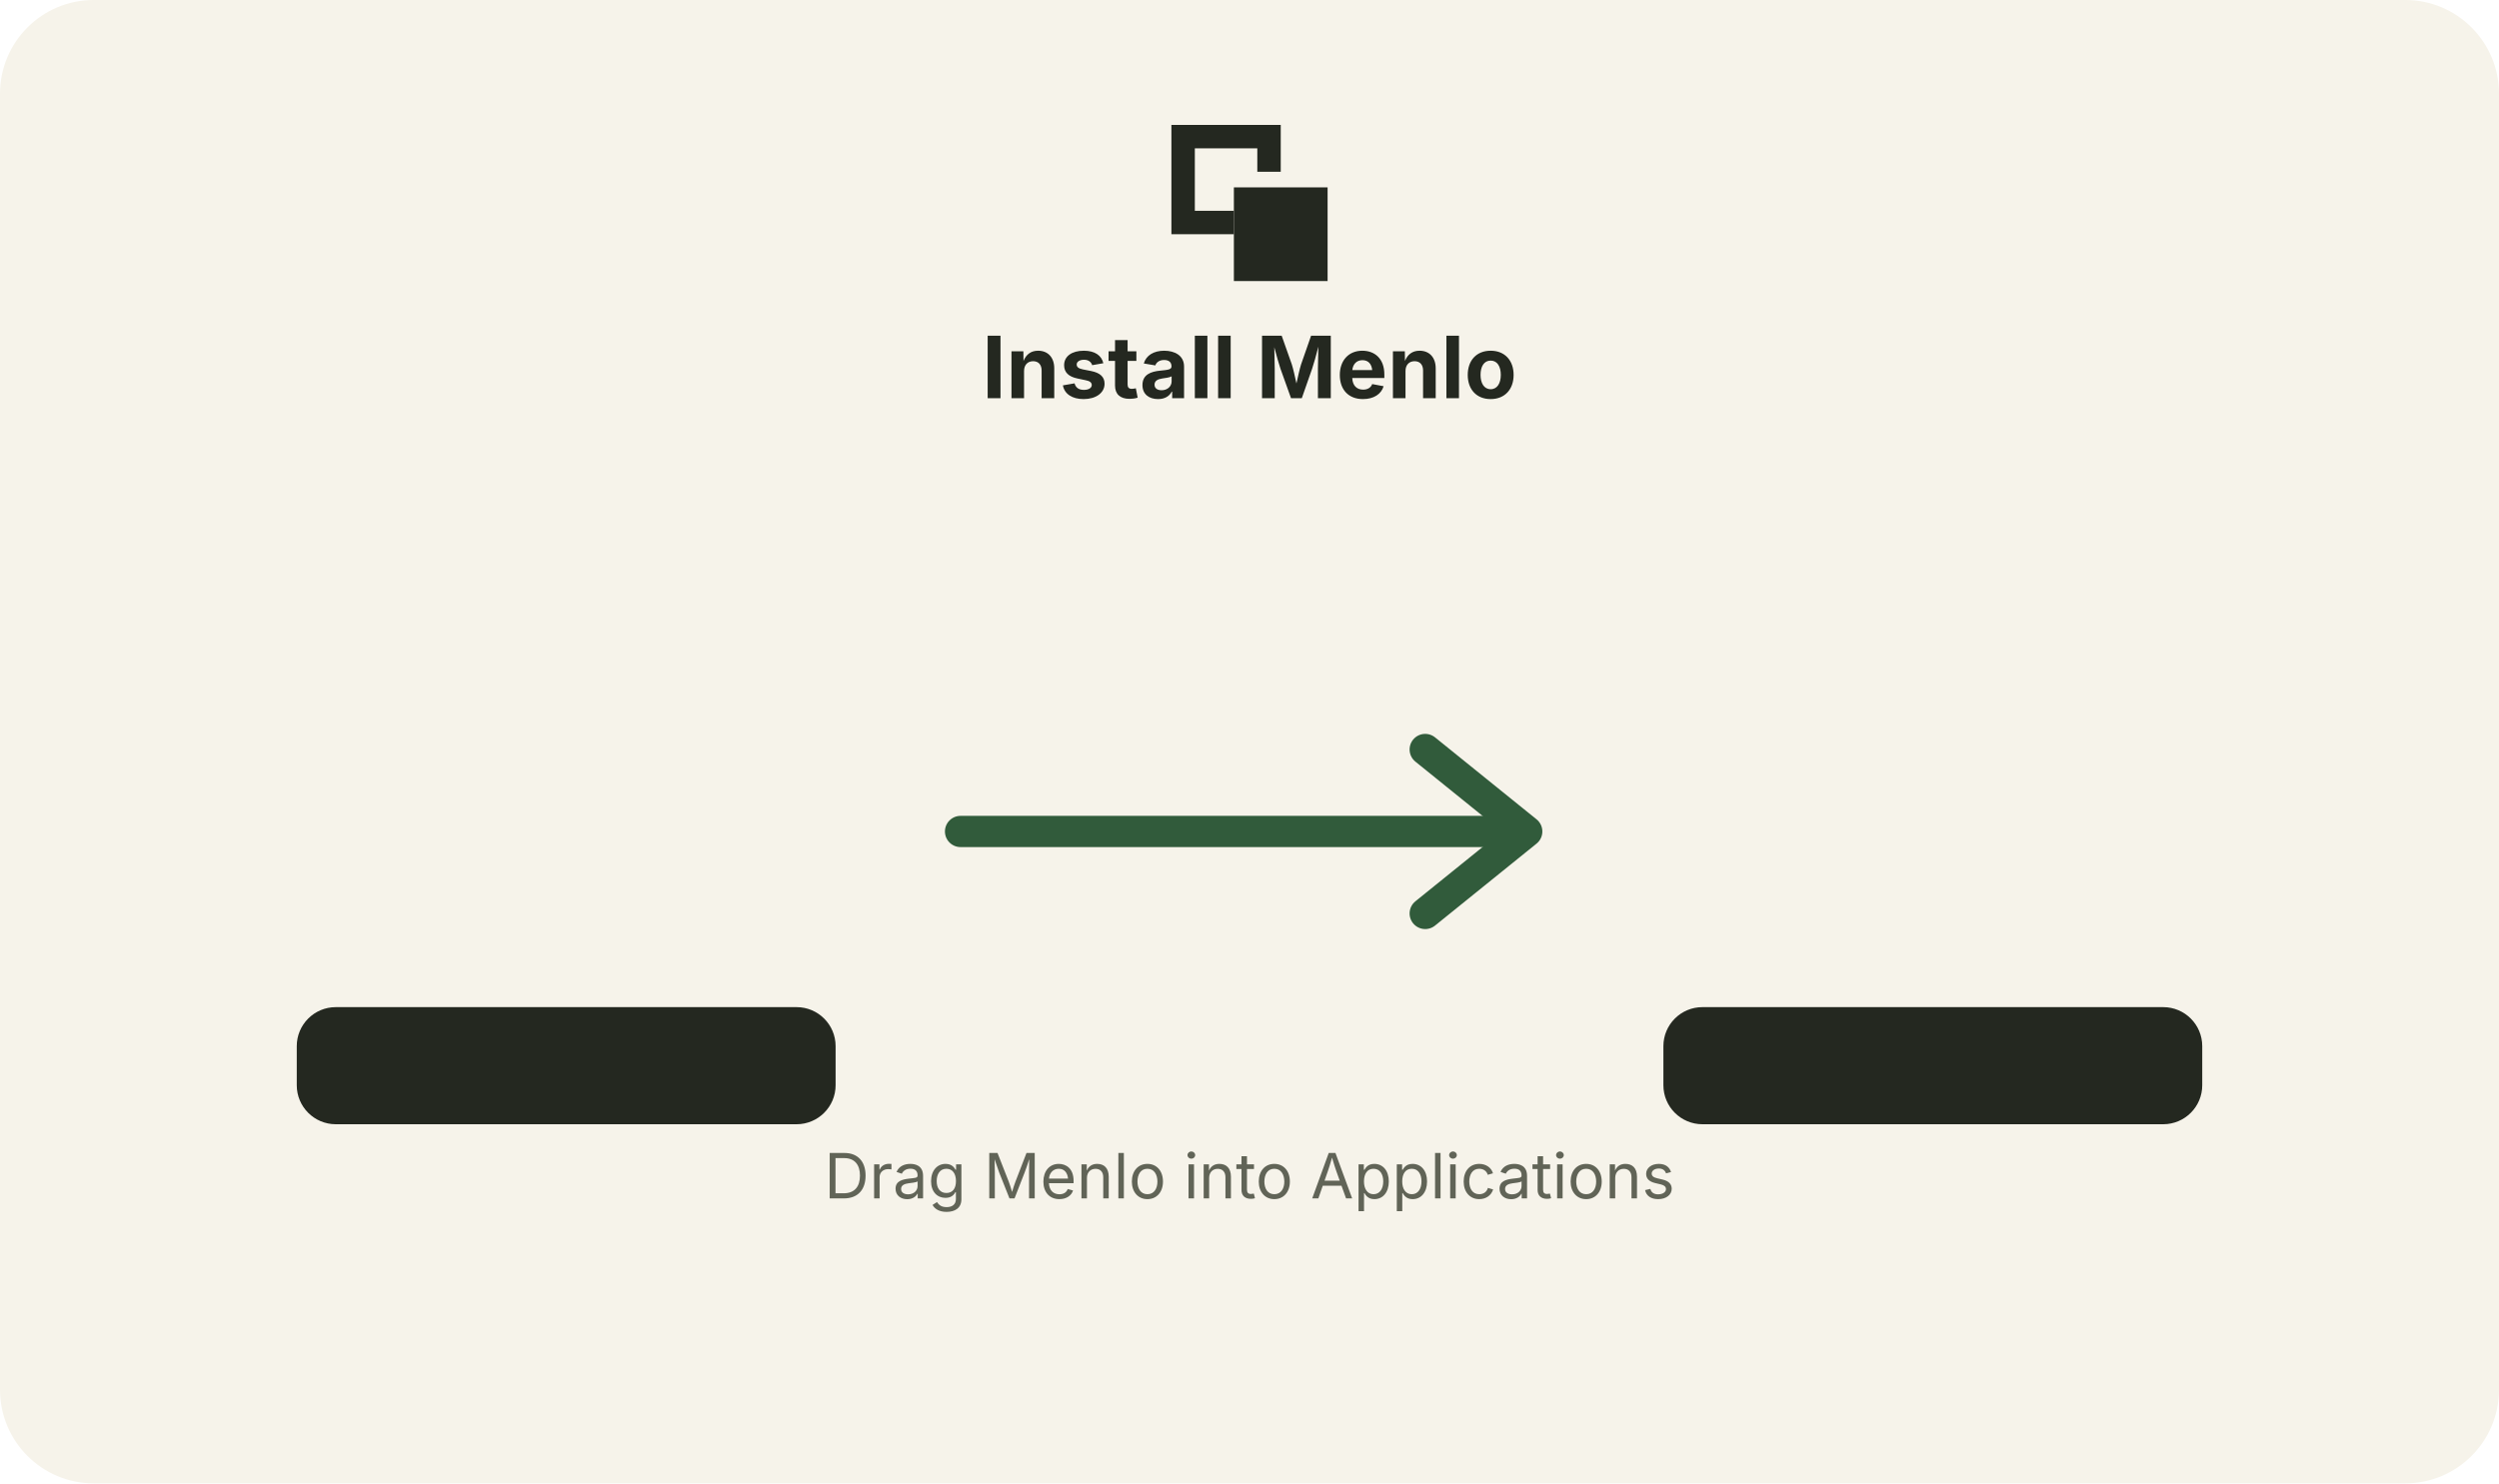
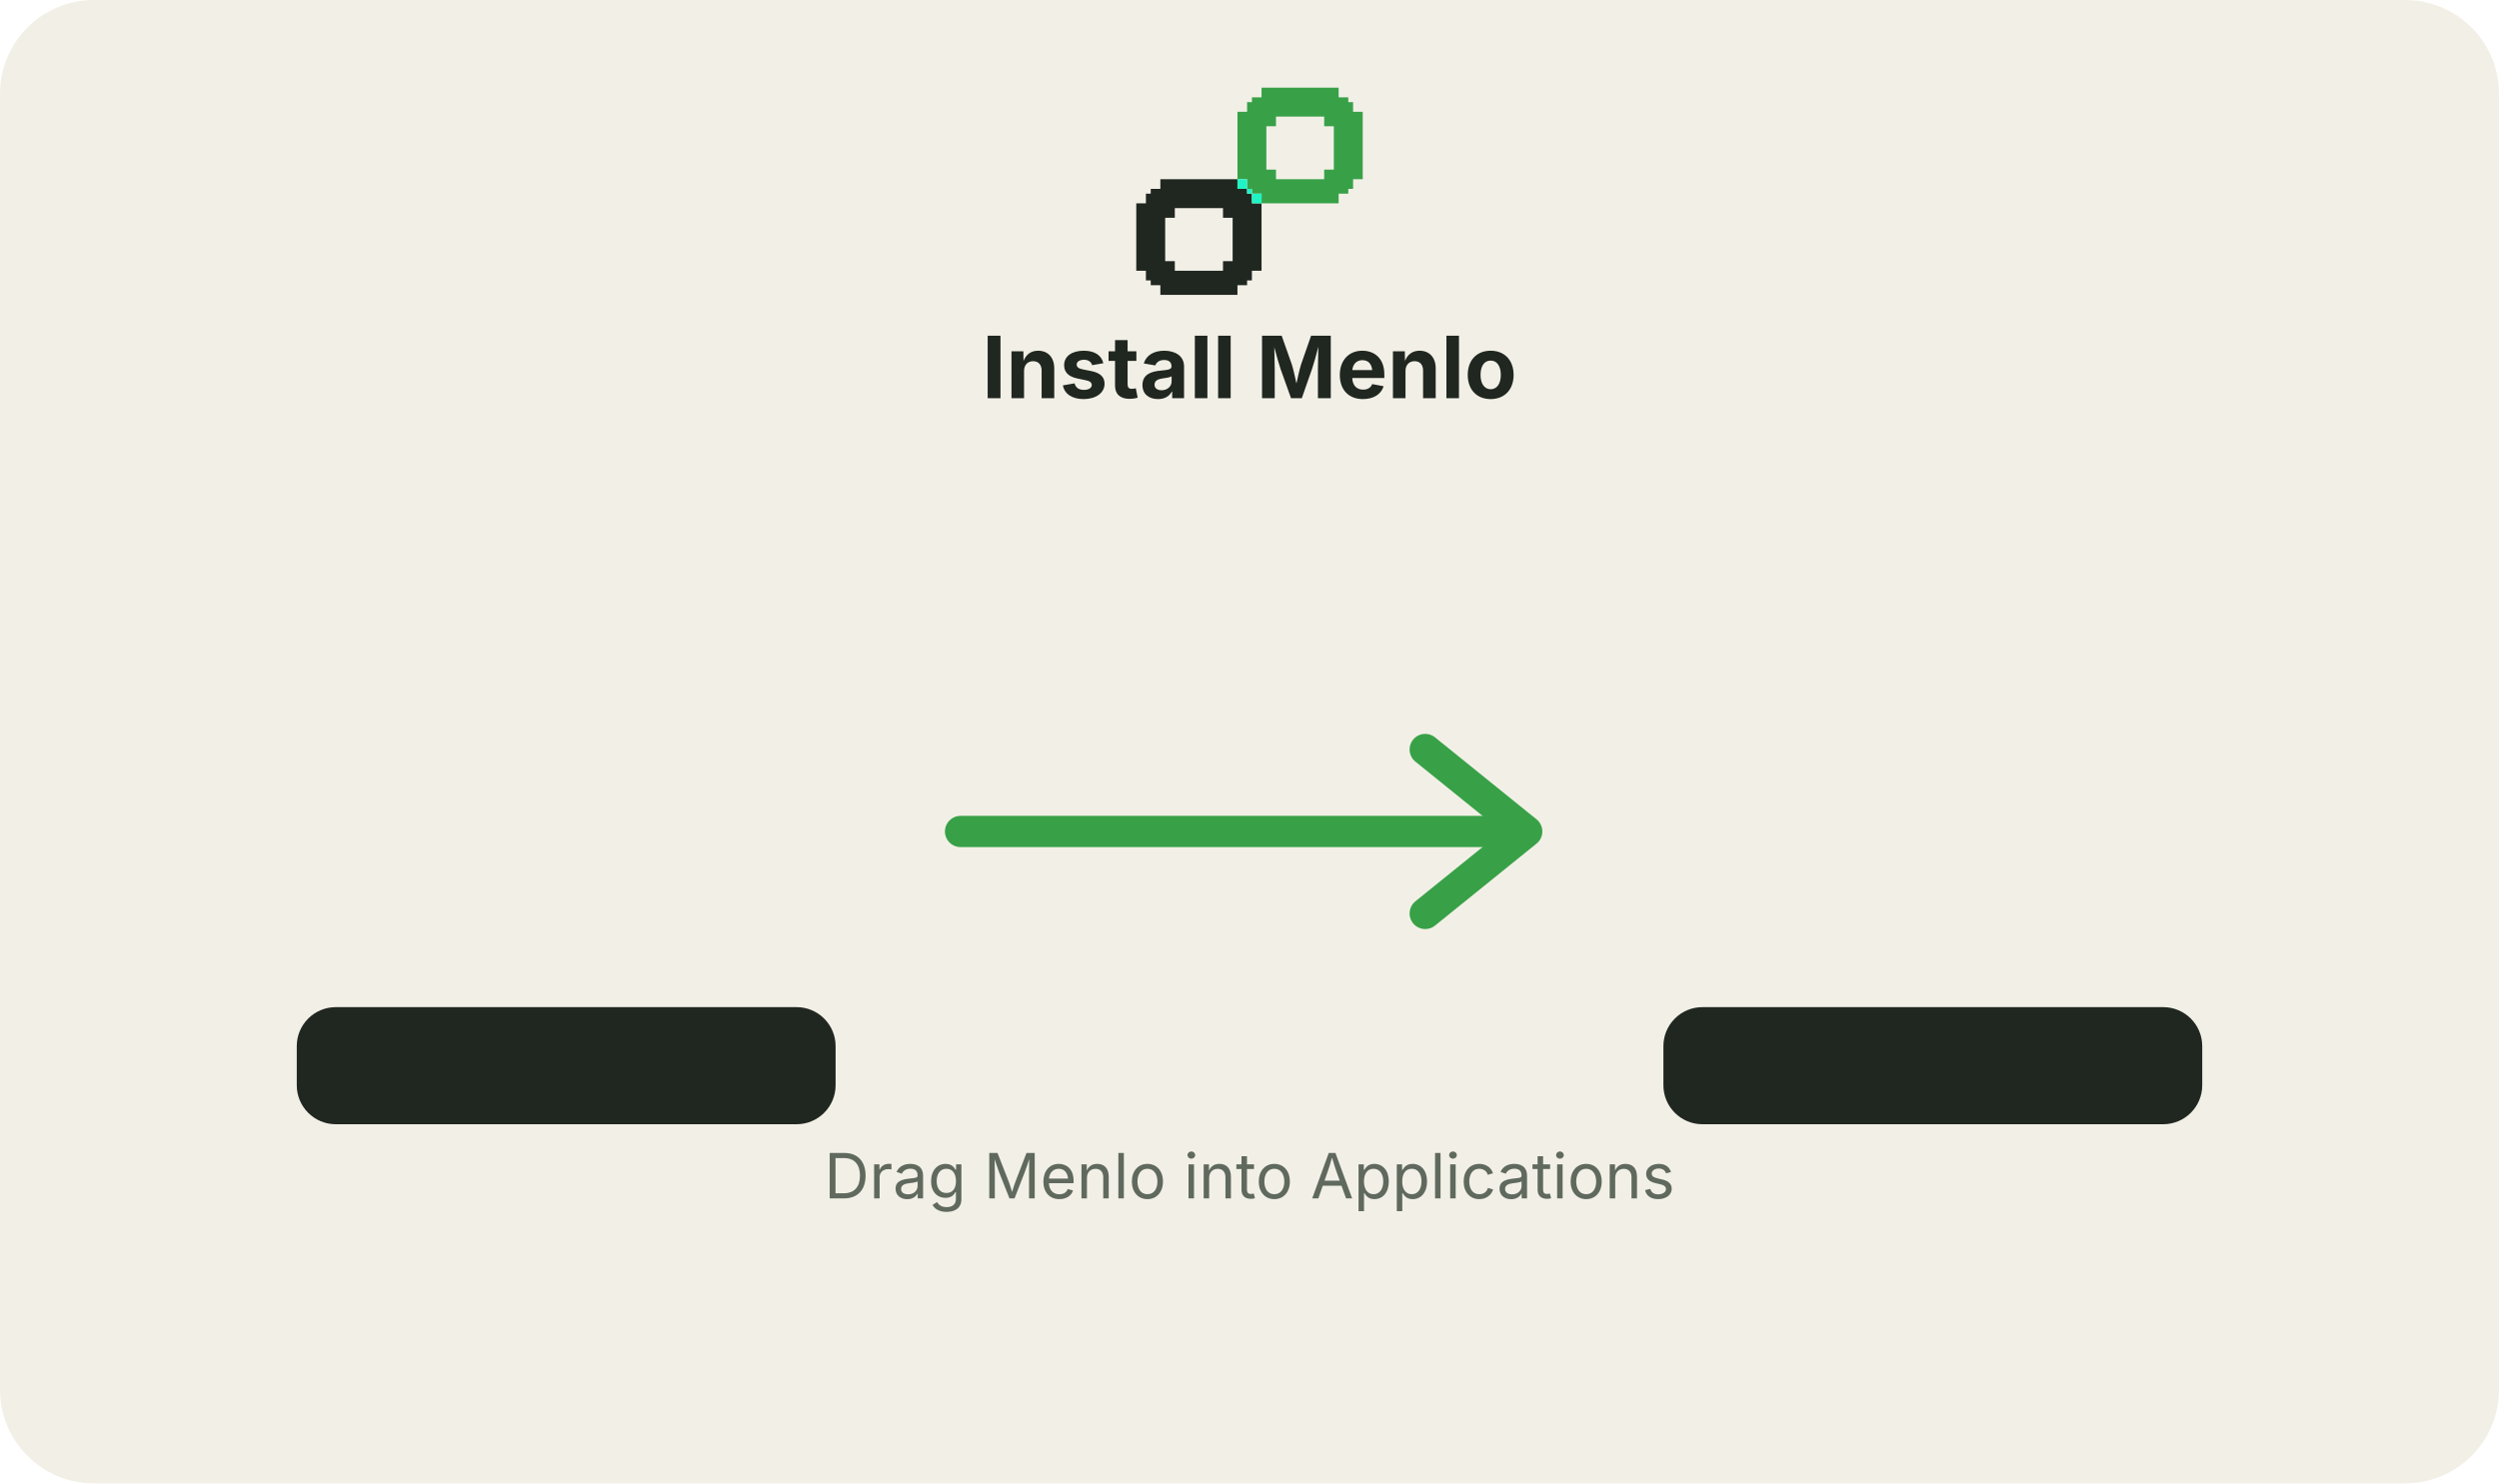
<svg xmlns="http://www.w3.org/2000/svg" width="640" height="380" viewBox="0 0 640 380">
-   <rect width="640" height="380" rx="24" fill="#f6f3ea" />
-   <g transform="translate(296 28)">
-     <path d="M4 4h28v12H20v16H4V4Zm6 6v16h10V16h6v-6H10Z" fill="#242820" fill-rule="evenodd" />
-     <path d="M20 20h24v24H20z" fill="#242820" />
-   </g>
-   <text x="320" y="102" fill="#242820" text-anchor="middle" font-family="-apple-system, BlinkMacSystemFont, sans-serif" font-size="22" font-weight="650">Install Menlo</text>
-   <path d="M246 213 H386" fill="none" stroke="#315b3b" stroke-width="8" stroke-linecap="round" />
-   <path d="M365 192 L391 213 L365 234" fill="none" stroke="#315b3b" stroke-width="8" stroke-linecap="round" stroke-linejoin="round" />
-   <rect x="76" y="258" width="138" height="30" rx="10" fill="#242820" />
-   <rect x="426" y="258" width="138" height="30" rx="10" fill="#242820" />
-   <text x="320" y="307" fill="#616457" text-anchor="middle" font-family="-apple-system, BlinkMacSystemFont, sans-serif" font-size="16">Drag Menlo into Applications</text>
+   <rect width="640" height="380" rx="24" fill="#F2F0E6" />
+   <svg x="291" y="22" width="58" height="54" viewBox="0 -380 940 860">
+     <path class="ink" fill="#202720" fill-rule="evenodd" d="M100 0H420V40H460V60H480V100H520V380H480V420H460V440H420V480H100V440H60V420H40V380H0V100H40V60H60V40H100Z M160 120V160H120V340H160V380H360V340H400V160H360V120Z" />
+     <path fill="#38A148" fill-rule="evenodd" transform="translate(420 -380)" d="M100 0H420V40H460V60H480V100H520V380H480V420H460V440H420V480H100V440H60V420H40V380H0V100H40V60H60V40H100Z M160 120V160H120V340H160V380H360V340H400V160H360V120Z" />
+     <path fill="#20F4C4" d="M420 0H460V40H480V60H520V100H480V60H460V40H420Z" />
+   </svg>
+   <text x="320" y="102" fill="#202720" text-anchor="middle" font-family="-apple-system, BlinkMacSystemFont, sans-serif" font-size="22" font-weight="650">Install Menlo</text>
+   <path d="M246 213 H386" fill="none" stroke="#38A148" stroke-width="8" stroke-linecap="round" />
+   <path d="M365 192 L391 213 L365 234" fill="none" stroke="#38A148" stroke-width="8" stroke-linecap="round" stroke-linejoin="round" />
+   <rect x="76" y="258" width="138" height="30" rx="10" fill="#202720" />
+   <rect x="426" y="258" width="138" height="30" rx="10" fill="#202720" />
+   <text x="320" y="307" fill="#60695E" text-anchor="middle" font-family="-apple-system, BlinkMacSystemFont, sans-serif" font-size="16">Drag Menlo into Applications</text>
</svg>
